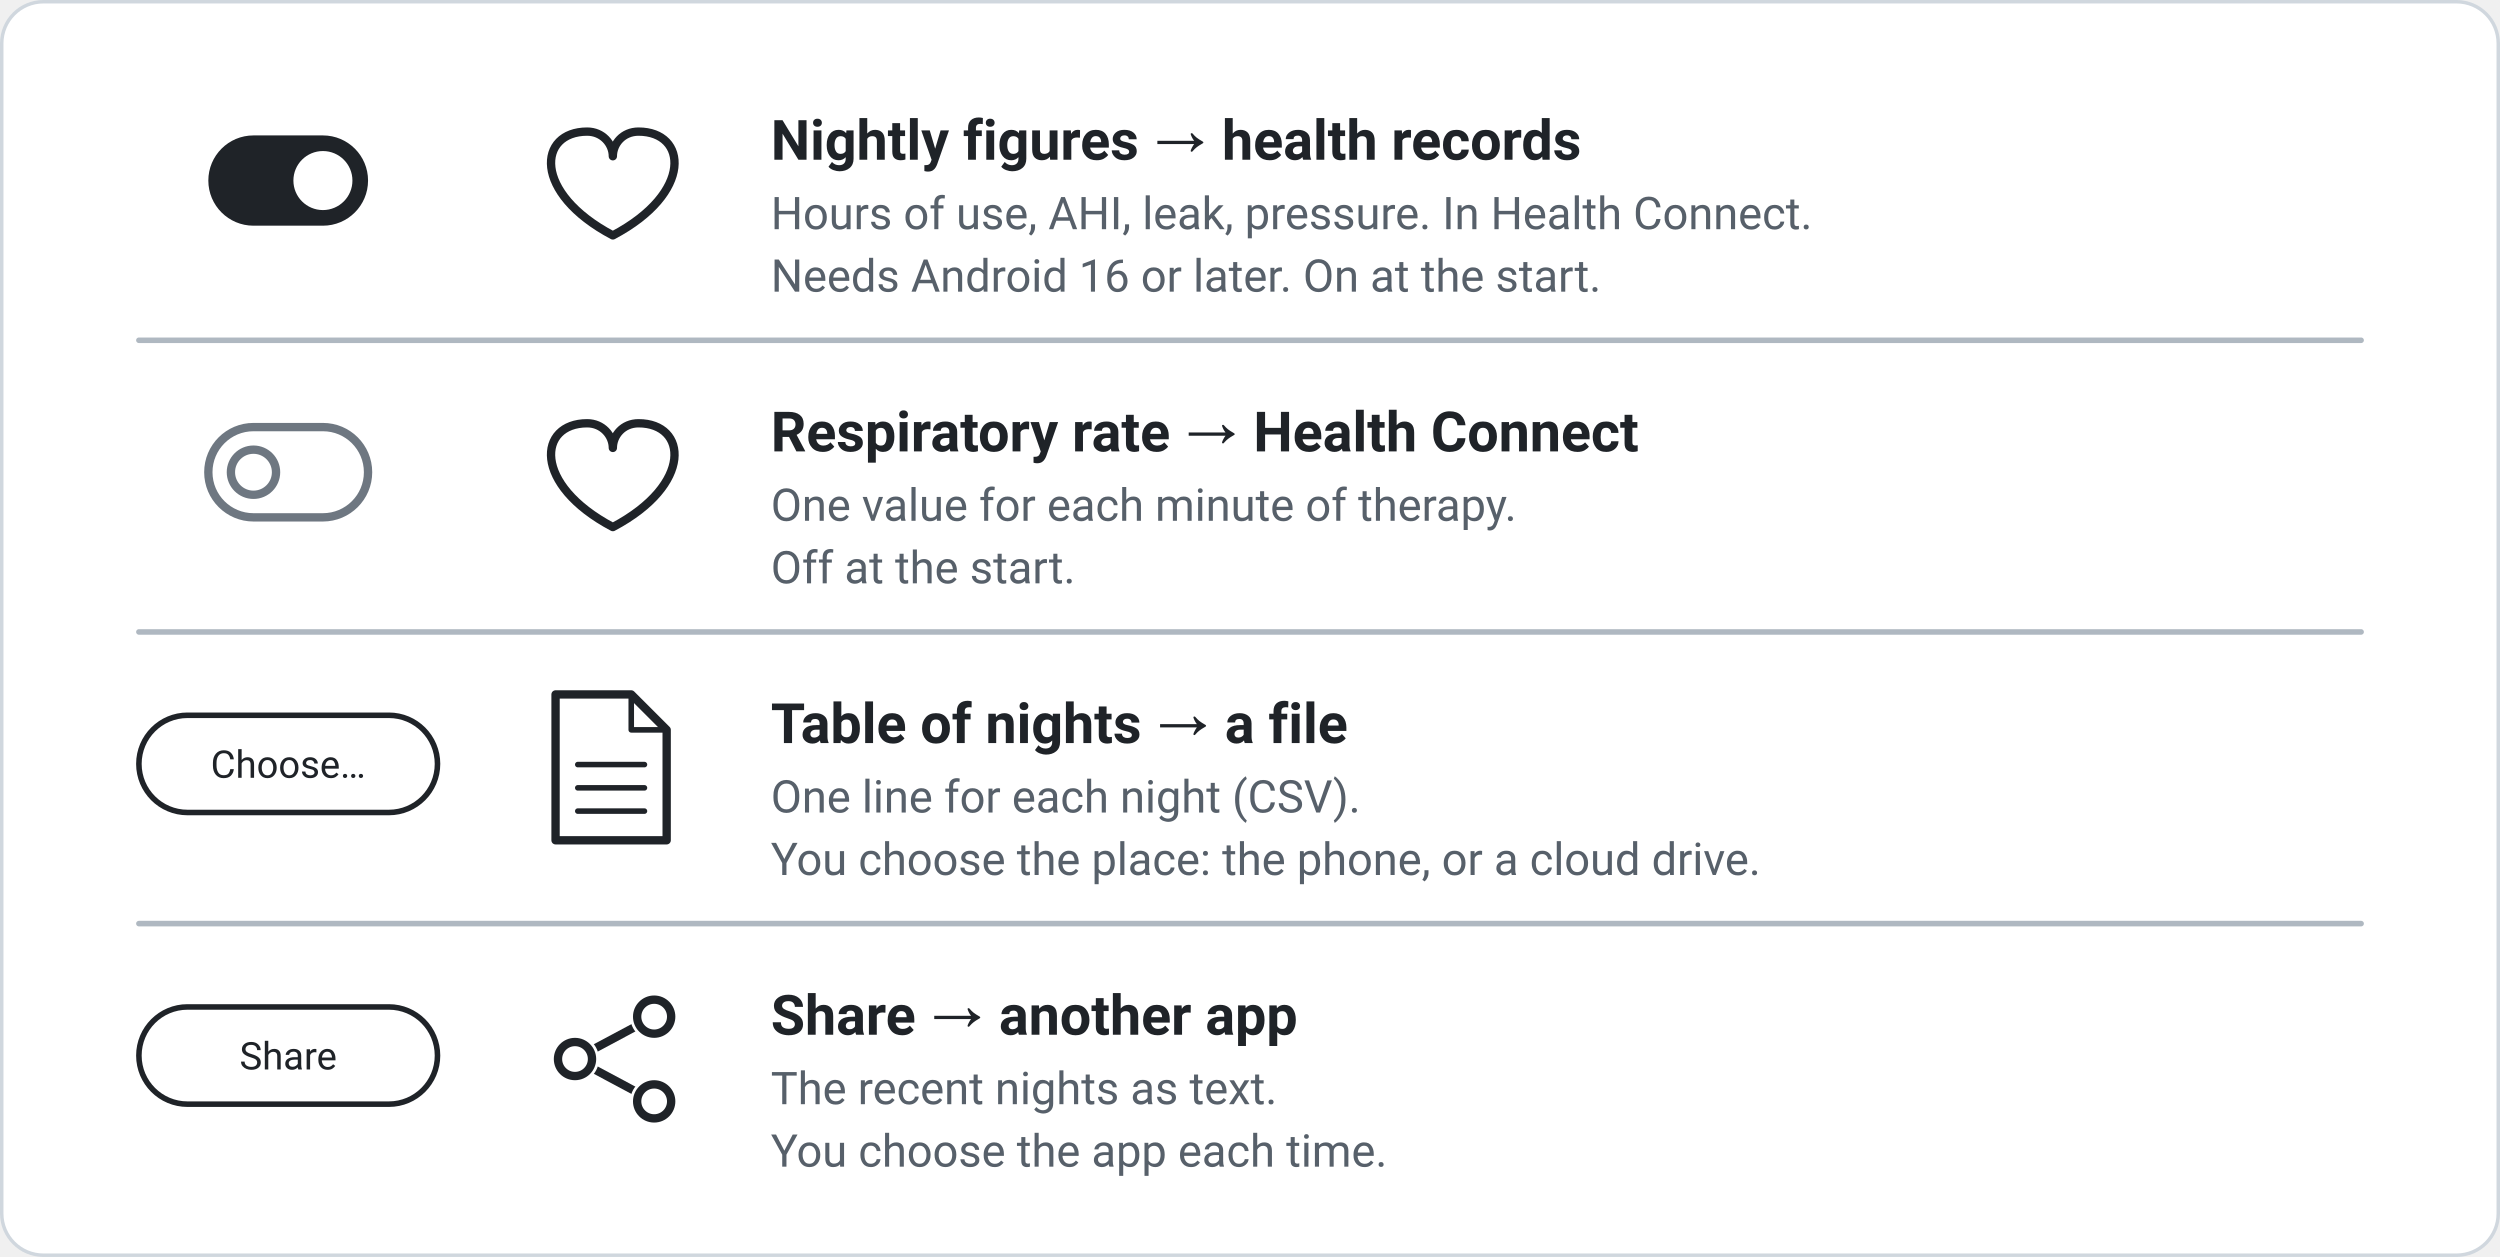
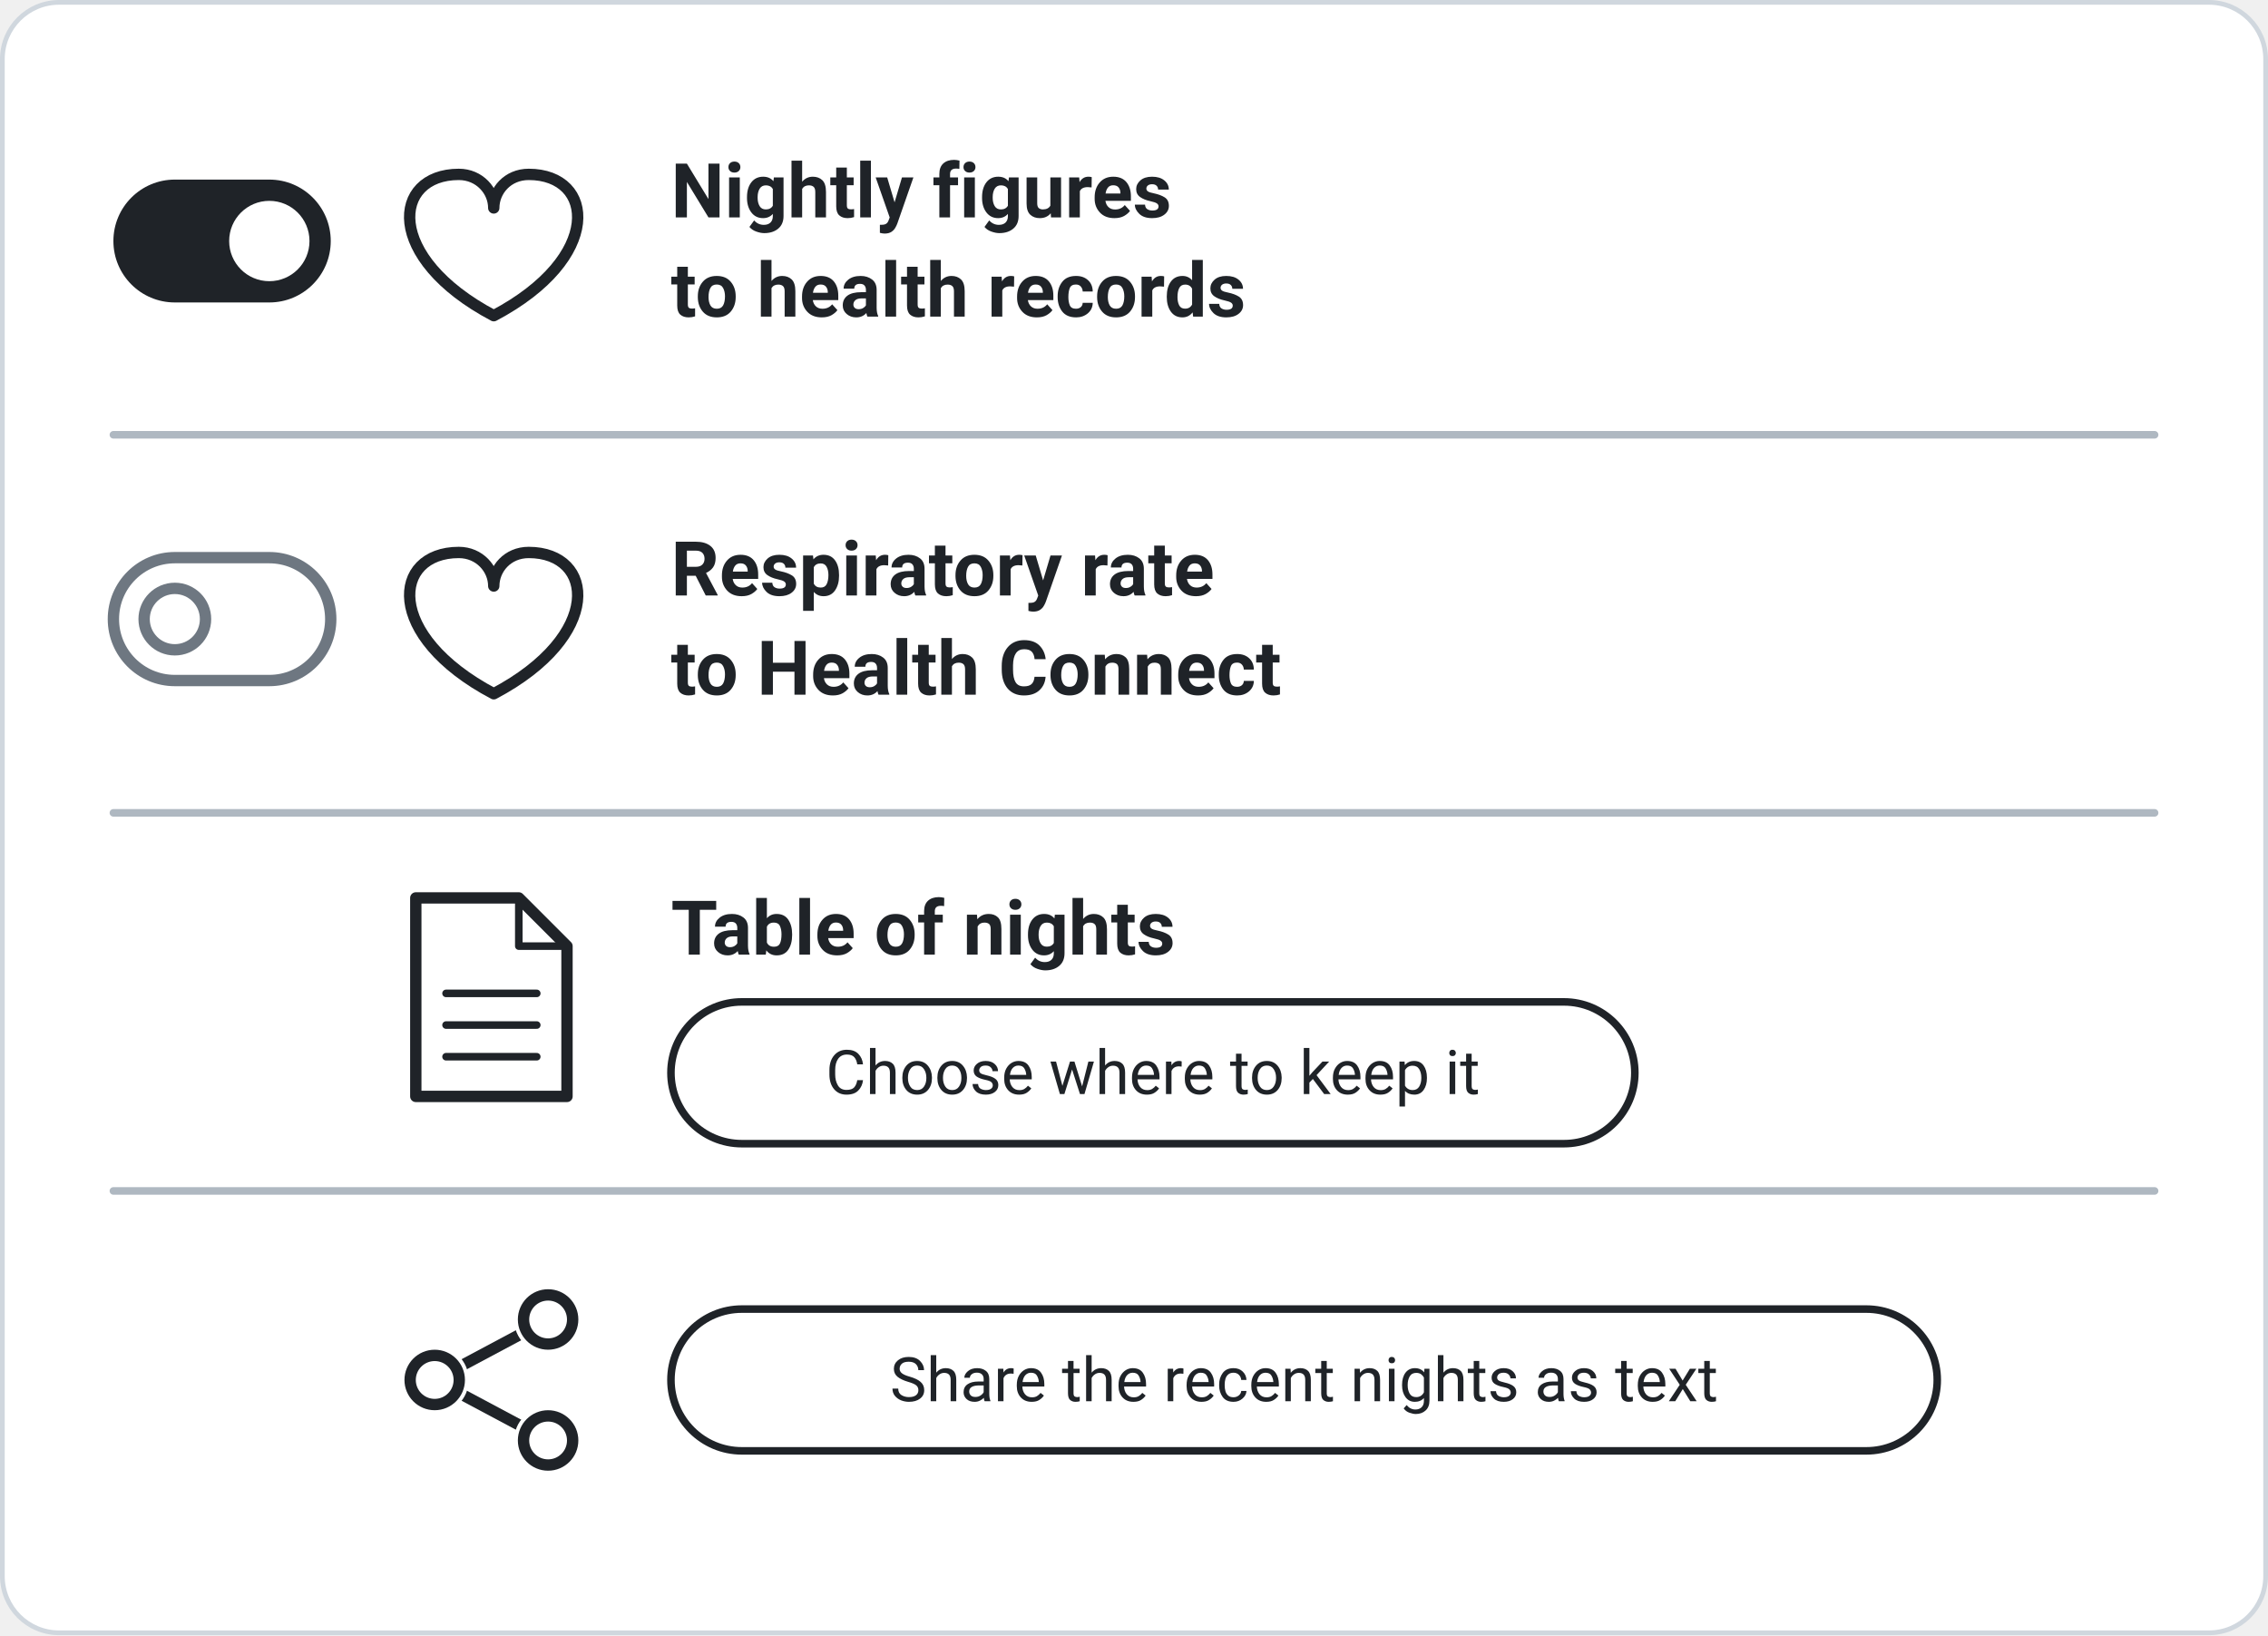
- <svg xmlns="http://www.w3.org/2000/svg" viewBox="0 0 720 362" width="720" height="362" role="img" aria-label="The four choices on the Sharing page: nightly figures to the health records in Health Connect, switched on; respiratory rate to Health Connect, switched off; a table of nights in a file you choose; and sharing the recent nights as text.">
+ <svg xmlns="http://www.w3.org/2000/svg" viewBox="0 0 480 346" width="480" height="346" role="img" aria-label="The Sharing page: a switch for nightly figures to health records, shown on; a switch for respiratory rate to Health Connect, shown off; Table of nights with the button Choose where to keep it; and the button Share the recent nights as text.">
  <style>
  .paper { fill: #ffffff; stroke: #d0d7de; stroke-width: 1; }
  .ink { fill: none; stroke: #1f2328; stroke-width: 2.4; stroke-linecap: round; stroke-linejoin: round; }
  .thin { fill: none; stroke: #1f2328; stroke-width: 1.6; stroke-linecap: round; stroke-linejoin: round; }
  .line { fill: none; stroke: #6e7781; stroke-width: 2.4; stroke-linecap: round; stroke-linejoin: round; }
  .faint { fill: none; stroke: #afb8c1; stroke-width: 1.6; stroke-linecap: round; stroke-linejoin: round; }
  .dash { stroke-dasharray: 7 7; }
  .solid { fill: #1f2328; stroke: none; }
  .hole { fill: #ffffff; stroke: none; }
  .bad { fill: #cf222e; stroke: none; }
  .badline { fill: none; stroke: #cf222e; stroke-width: 2.4; stroke-linecap: round; }
  .onbad { fill: none; stroke: #ffffff; stroke-width: 2.4; stroke-linecap: round; }
  text { font-family: -apple-system, "Segoe UI", Roboto, Helvetica, Arial, sans-serif; fill: #1f2328; }
  .t { font-size: 16px; }
  .b { font-size: 16px; font-weight: 600; }
-   .s { font-size: 13px; fill: #57606a; }
-   .m { font-size: 11px; }
-   .ms { font-size: 10px; fill: #57606a; }
+   .s { font-size: 14px; fill: #57606a; }
+   .c { font-size: 13px; }
+   .x { font-size: 12px; fill: #57606a; }
  .num { font-size: 14px; font-weight: 700; fill: #ffffff; }
  .on { fill: #ffffff; }
  @media (prefers-color-scheme: dark) {
    .paper { fill: #0d1117; stroke: #30363d; }
    .ink, .thin { stroke: #e6edf3; }
    .line { stroke: #8b949e; }
    .faint { stroke: #484f58; }
    .solid { fill: #e6edf3; }
    .hole { fill: #0d1117; }
    .bad { fill: #f85149; }
    .badline { stroke: #f85149; }
    .onbad { stroke: #0d1117; }
    text { fill: #e6edf3; }
-     .s, .ms { fill: #8b949e; }
+     .s, .x { fill: #8b949e; }
    .num, .on { fill: #0d1117; }
  }
</style>
-   <rect class="paper" x="0.5" y="0.5" width="719" height="361" rx="12" />
-   <rect class="solid" x="60" y="39" width="46" height="26" rx="13" />
-   <circle class="hole" cx="93" cy="52" r="8.5" />
-   <path class="ink" d="M176.5 67.8C153.2 55.5 155 37.9 169.1 37.9C173.5 37.9 176.5 41.4 176.5 45C176.5 41.4 179.4 37.9 183.9 37.9C197.9 37.9 199.8 55.5 176.5 67.8Z" />
-   <text class="b" x="222" y="46" text-anchor="start">Nightly figures → health records</text>
-   <text class="s" x="222" y="66" text-anchor="start">Hours of use, AHI, leak, pressure. In Health Connect.</text>
-   <text class="s" x="222" y="84" text-anchor="start">Needs Android 16 or later. On at the start.</text>
-   <path class="faint" d="M40 98H680" />
-   <rect class="line" x="60" y="123" width="46" height="26" rx="13" />
-   <circle class="line" cx="73" cy="136" r="6.5" />
-   <path class="ink" d="M176.5 151.8C153.2 139.5 155 121.9 169.1 121.9C173.5 121.9 176.5 125.4 176.5 129C176.5 125.4 179.4 121.9 183.9 121.9C197.9 121.9 199.8 139.5 176.5 151.8Z" />
-   <text class="b" x="222" y="130" text-anchor="start">Respiratory rate → Health Connect</text>
-   <text class="s" x="222" y="150" text-anchor="start">One value for each minute of therapy.</text>
-   <text class="s" x="222" y="168" text-anchor="start">Off at the start.</text>
-   <path class="faint" d="M40 182H680" />
-   <rect class="thin" x="40" y="206" width="86" height="28" rx="14" />
-   <text class="m" x="83" y="224" text-anchor="middle">Choose…</text>
-   <path class="ink" d="M160 200H181.8L192 210.2V242H160Z" />
-   <path class="thin" d="M181.8 200V210.2H192" />
-   <path class="thin" d="M166.4 220.2H185.6" />
-   <path class="thin" d="M166.4 226.9H185.6" />
-   <path class="thin" d="M166.4 233.6H185.6" />
-   <text class="b" x="222" y="214" text-anchor="start">Table of nights → a file</text>
-   <text class="s" x="222" y="234" text-anchor="start">One line for each night (CSV).</text>
-   <text class="s" x="222" y="252" text-anchor="start">You choose the place: the phone, or a cloud drive.</text>
-   <path class="faint" d="M40 266H680" />
-   <rect class="thin" x="40" y="290" width="86" height="28" rx="14" />
-   <text class="m" x="83" y="308" text-anchor="middle">Share</text>
-   <path class="ink" d="M165.6 305L188.4 292.8M165.6 305L188.4 317.2" />
-   <circle class="hole" cx="165.6" cy="305" r="6.9" />
-   <circle class="ink" cx="165.6" cy="305" r="4.9" />
-   <circle class="hole" cx="188.4" cy="292.8" r="6.9" />
-   <circle class="ink" cx="188.4" cy="292.8" r="4.9" />
-   <circle class="hole" cx="188.4" cy="317.2" r="6.9" />
-   <circle class="ink" cx="188.4" cy="317.2" r="4.9" />
-   <text class="b" x="222" y="298" text-anchor="start">Share → another app</text>
-   <text class="s" x="222" y="318" text-anchor="start">The recent nights as text.</text>
-   <text class="s" x="222" y="336" text-anchor="start">You choose the app each time.</text>
+   <rect class="paper" x="0.5" y="0.5" width="479" height="345" rx="12" />
+   <path class="faint" d="M24 92H456" />
+   <path class="faint" d="M24 172H456" />
+   <path class="faint" d="M24 252H456" />
+   <rect class="solid" x="24" y="38" width="46" height="26" rx="13" />
+   <circle class="hole" cx="57" cy="51" r="8.5" />
+   <path class="ink" d="M104.5 66.8C81.2 54.5 83 36.9 97.1 36.9C101.5 36.9 104.5 40.4 104.5 44C104.5 40.4 107.4 36.9 111.9 36.9C125.9 36.9 127.8 54.5 104.5 66.8Z" />
+   <text class="b" x="142" y="46" text-anchor="start">Nightly figures</text>
+   <text class="b" x="142" y="67" text-anchor="start">to health records</text>
+   <rect class="line" x="24" y="118" width="46" height="26" rx="13" />
+   <circle class="line" cx="37" cy="131" r="6.5" />
+   <path class="ink" d="M104.5 146.8C81.2 134.5 83 116.9 97.1 116.9C101.5 116.9 104.5 120.4 104.5 124C104.5 120.4 107.4 116.9 111.9 116.9C125.9 116.9 127.8 134.5 104.5 146.8Z" />
+   <text class="b" x="142" y="126" text-anchor="start">Respiratory rate</text>
+   <text class="b" x="142" y="147" text-anchor="start">to Health Connect</text>
+   <path class="ink" d="M88 190H109.8L120 200.2V232H88Z" />
+   <path class="thin" d="M109.8 190V200.2H120" />
+   <path class="thin" d="M94.4 210.2H113.6" />
+   <path class="thin" d="M94.4 216.9H113.6" />
+   <path class="thin" d="M94.4 223.6H113.6" />
+   <text class="b" x="142" y="202" text-anchor="start">Table of nights</text>
+   <rect class="thin" x="142" y="212" width="204" height="30" rx="15" />
+   <text class="c" x="244" y="231.5" text-anchor="middle">Choose where to keep it</text>
+   <path class="ink" d="M92 292L116 279.2M92 292L116 304.8" />
+   <circle class="hole" cx="92" cy="292" r="7.2" />
+   <circle class="ink" cx="92" cy="292" r="5.2" />
+   <circle class="hole" cx="116" cy="279.2" r="7.2" />
+   <circle class="ink" cx="116" cy="279.2" r="5.2" />
+   <circle class="hole" cx="116" cy="304.8" r="7.2" />
+   <circle class="ink" cx="116" cy="304.8" r="5.2" />
+   <rect class="thin" x="142" y="277" width="268" height="30" rx="15" />
+   <text class="c" x="276" y="296.5" text-anchor="middle">Share the recent nights as text</text>
</svg>
